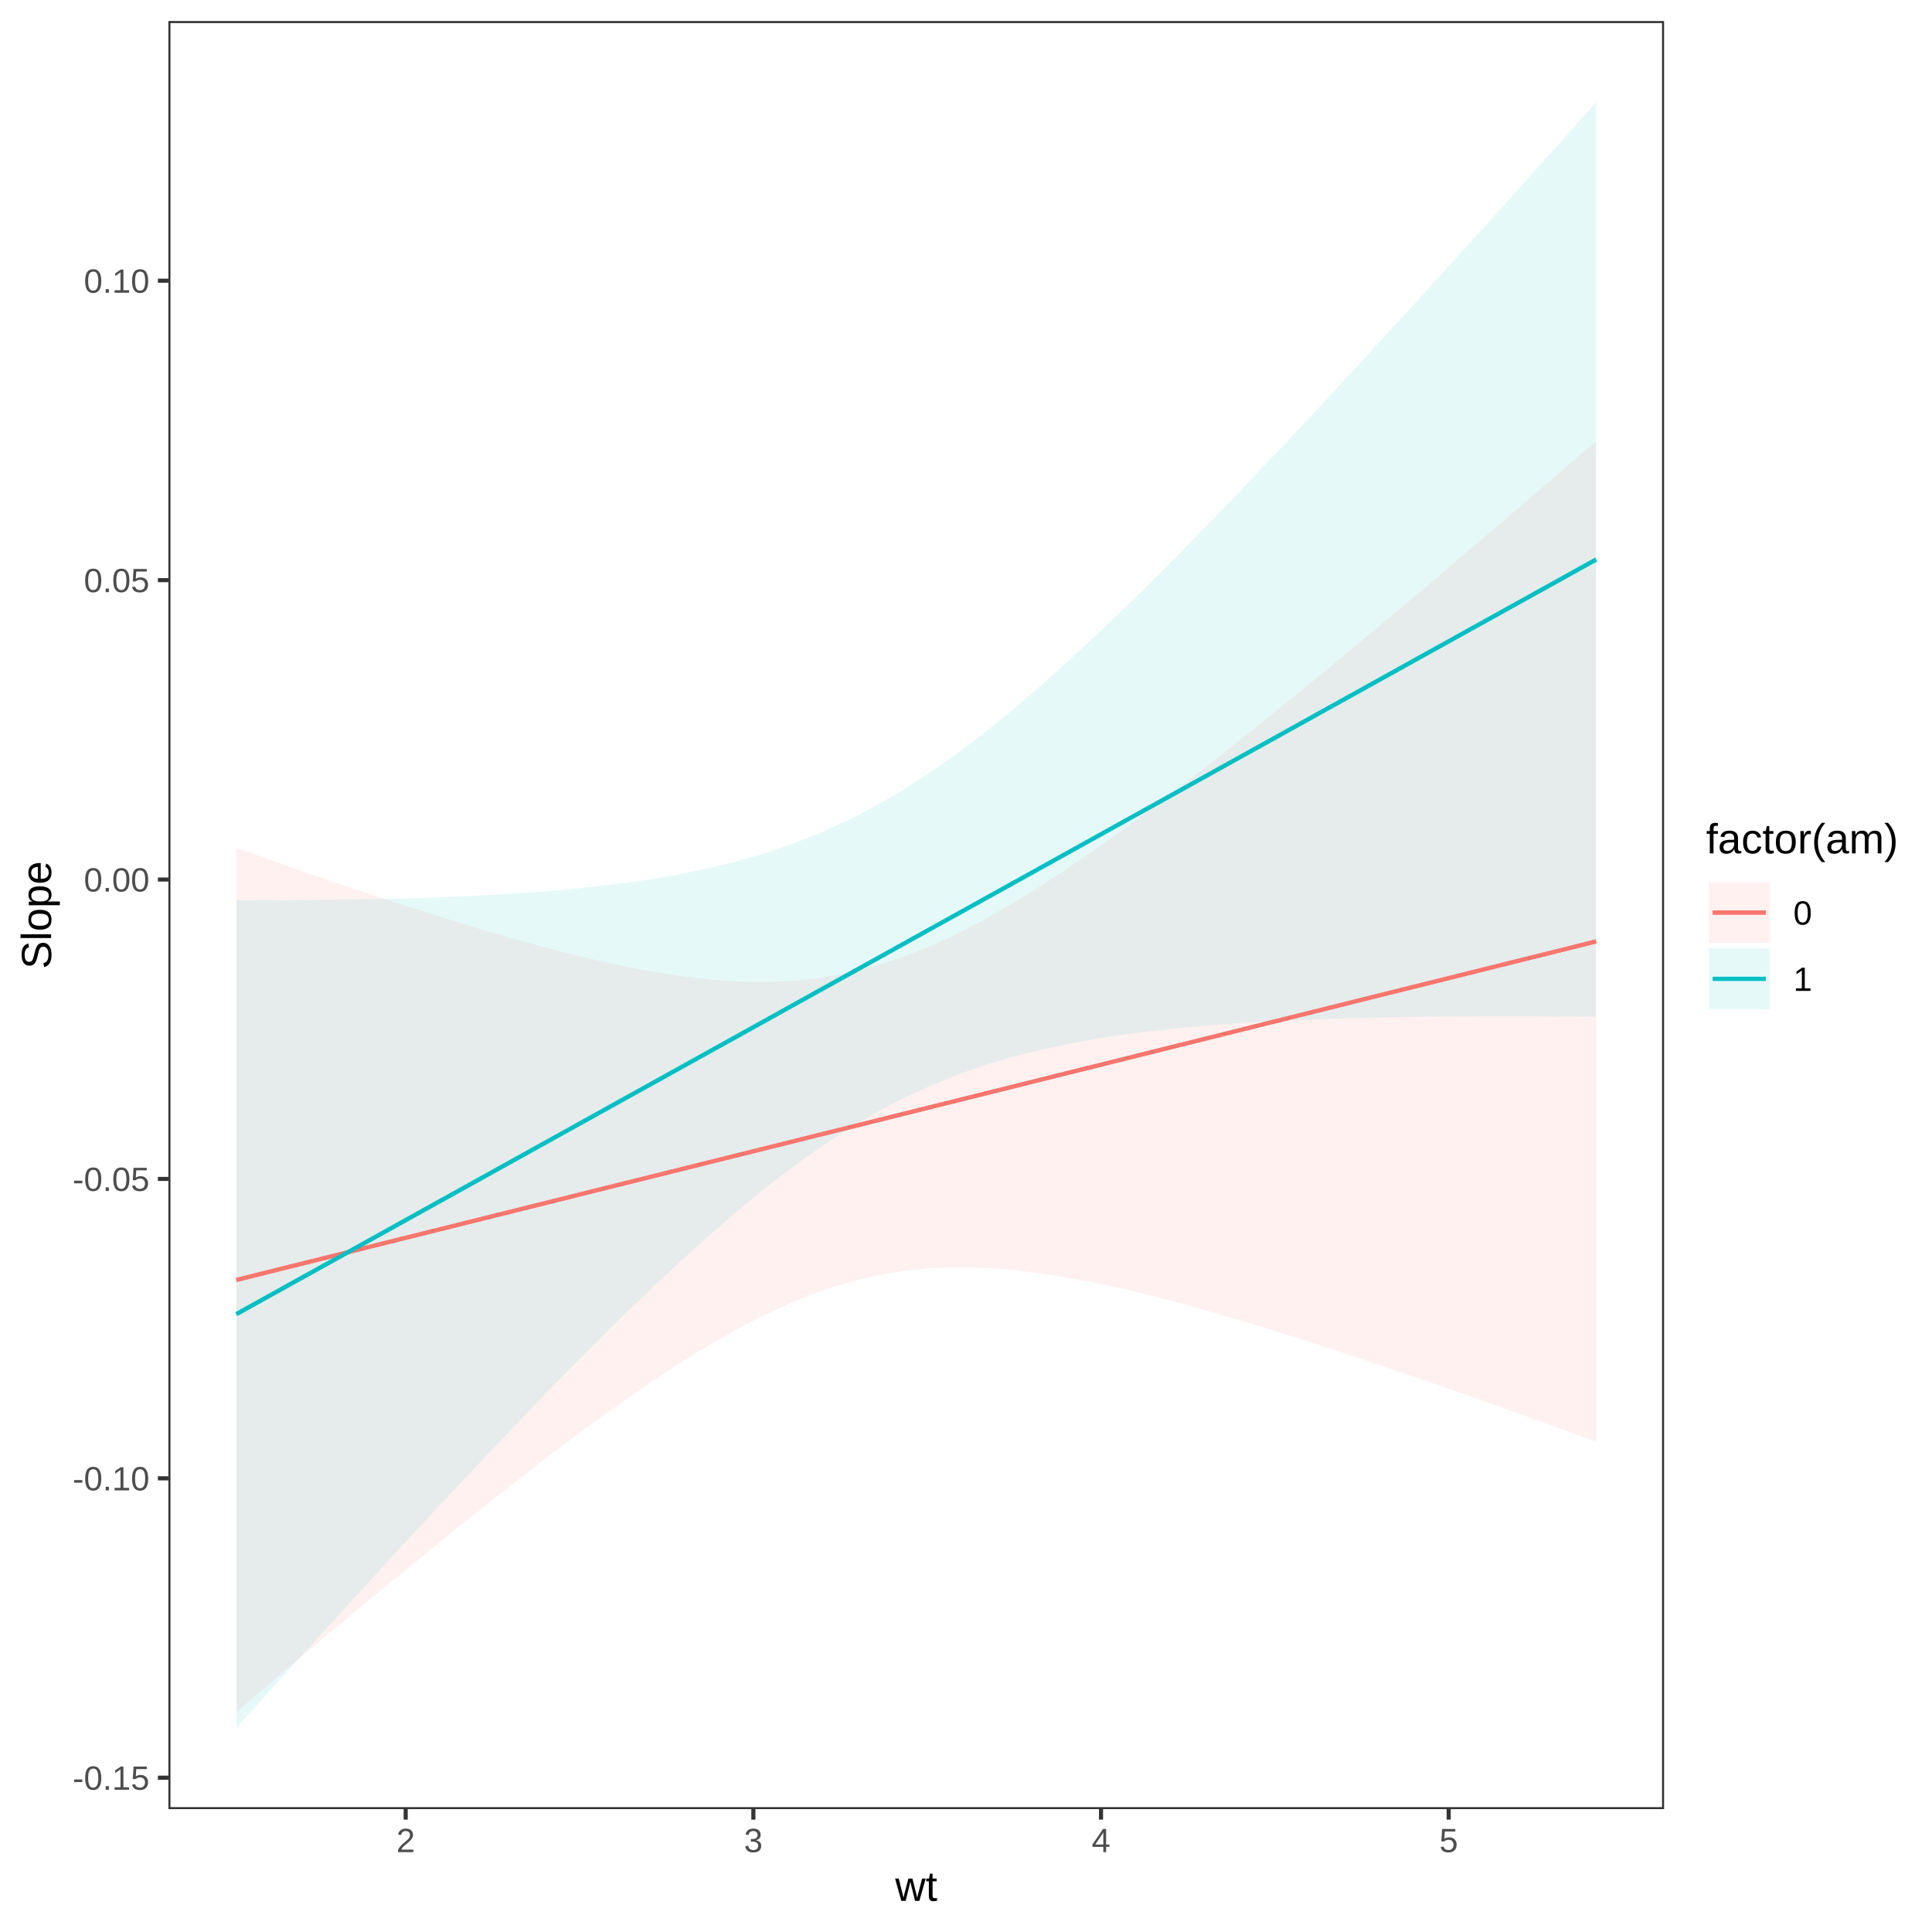
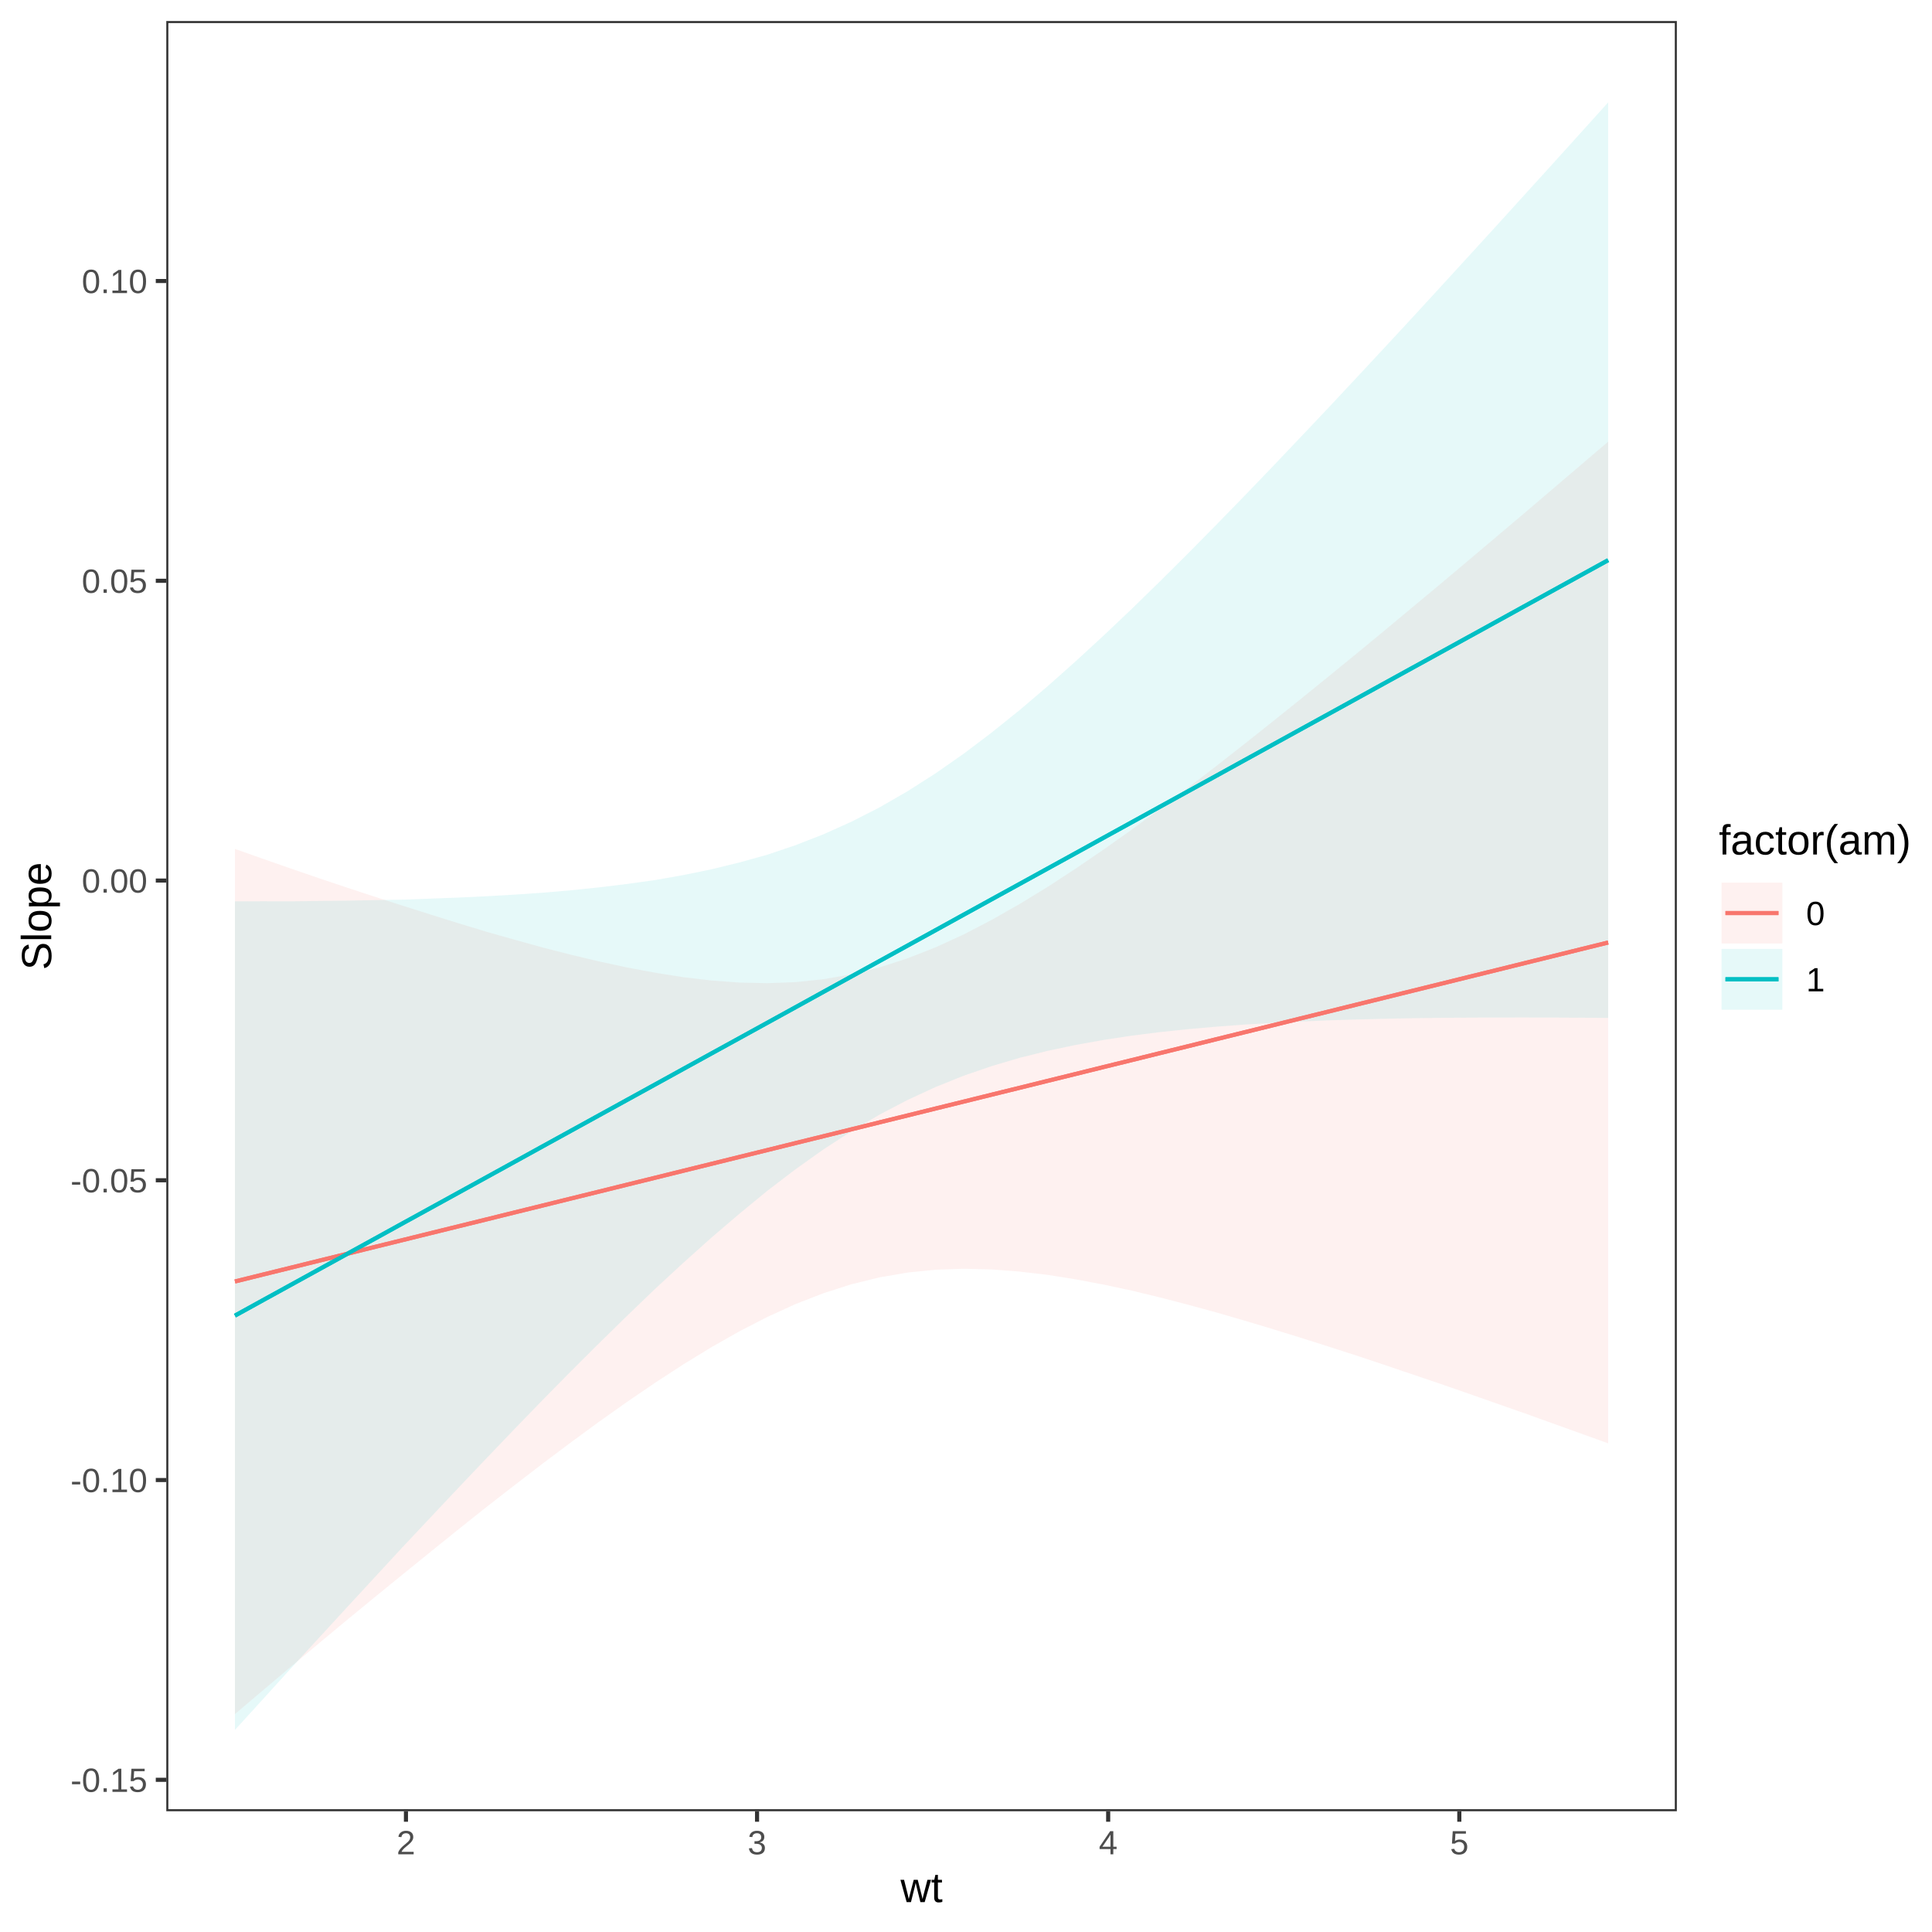
- <svg xmlns="http://www.w3.org/2000/svg" class="svglite" width="504.00pt" height="504.00pt" viewBox="0 0 504.00 504.00">
-   <defs>
-     <style type="text/css">
+ <svg xmlns="http://www.w3.org/2000/svg" width="504.00pt" height="504.00pt" viewBox="0 0 504.00 504.00">
+   <g class="svglite">
+     <defs>
+       <style type="text/css">
    .svglite line, .svglite polyline, .svglite polygon, .svglite path, .svglite rect, .svglite circle {
      fill: none;
      stroke: #000000;
      stroke-linecap: round;
      stroke-linejoin: round;
      stroke-miterlimit: 10.00;
    }
    .svglite text {
      white-space: pre;
    }
+     .svglite g.glyphgroup path {
+       fill: inherit;
+       stroke: none;
+     }
  </style>
-   </defs>
-   <rect width="100%" height="100%" style="stroke: none; fill: #FFFFFF;" />
-   <defs>
-     <clipPath id="cpMC4wMHw1MDQuMDB8MC4wMHw1MDQuMDA=">
-       <rect x="0.00" y="0.00" width="504.00" height="504.00" />
-     </clipPath>
-   </defs>
-   <g clip-path="url(#cpMC4wMHw1MDQuMDB8MC4wMHw1MDQuMDA=)">
-     <rect x="0" y="0.00" width="504.00" height="504.00" style="stroke-width: 1.07; stroke: #FFFFFF; fill: #FFFFFF;" />
-   </g>
-   <defs>
-     <clipPath id="cpNDMuOTN8NDM0LjExfDUuNDh8NDcxLjk1">
-       <rect x="43.93" y="5.48" width="390.18" height="466.47" />
-     </clipPath>
-   </defs>
-   <g clip-path="url(#cpNDMuOTN8NDM0LjExfDUuNDh8NDcxLjk1)">
-     <rect x="43.93" y="5.48" width="390.18" height="466.47" style="stroke-width: 1.07; stroke: none; fill: #FFFFFF;" />
-     <polygon points="61.67,221.19 68.90,223.78 76.14,226.34 83.38,228.84 90.62,231.30 97.86,233.68 105.10,236.03 112.34,238.34 119.58,240.63 126.82,242.84 134.06,244.91 141.29,246.92 148.53,248.79 155.77,250.53 163.01,252.10 170.25,253.47 177.49,254.62 184.73,255.49 191.97,256.03 199.21,256.18 206.44,255.91 213.68,255.15 220.92,253.88 228.16,252.06 235.40,249.71 242.64,246.84 249.88,243.50 257.12,239.70 264.36,235.54 271.59,231.08 278.83,226.32 286.07,221.33 293.31,216.17 300.55,210.79 307.79,205.29 315.03,199.70 322.27,193.98 329.51,188.19 336.75,182.32 343.98,176.40 351.22,170.43 358.46,164.41 365.70,158.33 372.94,152.25 380.18,146.10 387.42,139.94 394.66,133.77 401.90,127.55 409.13,121.32 416.37,115.09 416.37,376.08 409.13,373.46 401.90,370.83 394.66,368.21 387.42,365.65 380.18,363.09 372.94,360.54 365.70,358.08 358.46,355.60 351.22,353.18 343.98,350.82 336.75,348.50 329.51,346.24 322.27,344.06 315.03,341.94 307.79,339.95 300.55,338.05 293.31,336.28 286.07,334.73 278.83,333.35 271.59,332.19 264.36,331.33 257.12,330.78 249.88,330.59 242.64,330.84 235.40,331.59 228.16,332.84 220.92,334.63 213.68,336.96 206.44,339.81 199.21,343.14 191.97,346.90 184.73,351.04 177.49,355.51 170.25,360.27 163.01,365.24 155.77,370.42 148.53,375.77 141.29,381.24 134.06,386.85 126.82,392.53 119.58,398.34 112.34,404.23 105.10,410.16 97.86,416.10 90.62,422.10 83.38,428.16 76.14,434.26 68.90,440.43 61.67,446.62 " style="stroke-width: 0.00; stroke: none; stroke-linecap: butt; fill: #F8766D; fill-opacity: 0.10;" />
-     <polyline points="61.67,221.19 68.90,223.78 76.14,226.34 83.38,228.84 90.62,231.30 97.86,233.68 105.10,236.03 112.34,238.34 119.58,240.63 126.82,242.84 134.06,244.91 141.29,246.92 148.53,248.79 155.77,250.53 163.01,252.10 170.25,253.47 177.49,254.62 184.73,255.49 191.97,256.03 199.21,256.18 206.44,255.91 213.68,255.15 220.92,253.88 228.16,252.06 235.40,249.71 242.64,246.84 249.88,243.50 257.12,239.70 264.36,235.54 271.59,231.08 278.83,226.32 286.07,221.33 293.31,216.17 300.55,210.79 307.79,205.29 315.03,199.70 322.27,193.98 329.51,188.19 336.75,182.32 343.98,176.40 351.22,170.43 358.46,164.41 365.70,158.33 372.94,152.25 380.18,146.10 387.42,139.94 394.66,133.77 401.90,127.55 409.13,121.32 416.37,115.09 " style="stroke-width: 1.07; stroke: none; stroke-linecap: butt;" />
-     <polyline points="416.37,376.08 409.13,373.46 401.90,370.83 394.66,368.21 387.42,365.65 380.18,363.09 372.94,360.54 365.70,358.08 358.46,355.60 351.22,353.18 343.98,350.82 336.75,348.50 329.51,346.24 322.27,344.06 315.03,341.94 307.79,339.95 300.55,338.05 293.31,336.28 286.07,334.73 278.83,333.35 271.59,332.19 264.36,331.33 257.12,330.78 249.88,330.59 242.64,330.84 235.40,331.59 228.16,332.84 220.92,334.63 213.68,336.96 206.44,339.81 199.21,343.14 191.97,346.90 184.73,351.04 177.49,355.51 170.25,360.27 163.01,365.24 155.77,370.42 148.53,375.77 141.29,381.24 134.06,386.85 126.82,392.53 119.58,398.34 112.34,404.23 105.10,410.16 97.86,416.10 90.62,422.10 83.38,428.16 76.14,434.26 68.90,440.43 61.67,446.62 " style="stroke-width: 1.07; stroke: none; stroke-linecap: butt;" />
-     <polygon points="61.67,234.86 68.90,234.84 76.14,234.85 83.38,234.76 90.62,234.68 97.86,234.54 105.10,234.42 112.34,234.15 119.58,233.87 126.82,233.52 134.06,233.10 141.29,232.60 148.53,231.97 155.77,231.21 163.01,230.33 170.25,229.30 177.49,228.02 184.73,226.52 191.97,224.73 199.21,222.70 206.44,220.23 213.68,217.39 220.92,214.10 228.16,210.38 235.40,206.17 242.64,201.51 249.88,196.41 257.12,190.89 264.36,185.01 271.59,178.80 278.83,172.30 286.07,165.58 293.31,158.65 300.55,151.54 307.79,144.27 315.03,136.88 322.27,129.39 329.51,121.79 336.75,114.12 343.98,106.39 351.22,98.58 358.46,90.73 365.70,82.85 372.94,74.90 380.18,66.93 387.42,58.93 394.66,50.90 401.90,42.85 409.13,34.77 416.37,26.68 416.37,265.24 409.13,265.19 401.90,265.14 394.66,265.13 387.42,265.13 380.18,265.17 372.94,265.23 365.70,265.31 358.46,265.46 351.22,265.65 343.98,265.87 336.75,266.19 329.51,266.54 322.27,266.98 315.03,267.53 307.79,268.17 300.55,268.94 293.31,269.85 286.07,270.96 278.83,272.27 271.59,273.81 264.36,275.63 257.12,277.79 249.88,280.30 242.64,283.24 235.40,286.61 228.16,290.43 220.92,294.75 213.68,299.50 206.44,304.69 199.21,310.25 191.97,316.26 184.73,322.51 177.49,329.04 170.25,335.79 163.01,342.80 155.77,349.95 148.53,357.23 141.29,364.63 134.06,372.17 126.82,379.78 119.58,387.46 112.34,395.22 105.10,402.98 97.86,410.90 90.62,418.79 83.38,426.75 76.14,434.69 68.90,442.74 61.67,450.75 " style="stroke-width: 0.00; stroke: none; stroke-linecap: butt; fill: #00BFC4; fill-opacity: 0.10;" />
-     <polyline points="61.67,234.86 68.90,234.84 76.14,234.85 83.38,234.76 90.62,234.68 97.86,234.54 105.10,234.42 112.34,234.15 119.58,233.87 126.82,233.52 134.06,233.10 141.29,232.60 148.53,231.97 155.77,231.21 163.01,230.33 170.25,229.30 177.49,228.02 184.73,226.52 191.97,224.73 199.21,222.70 206.44,220.23 213.68,217.39 220.92,214.10 228.16,210.38 235.40,206.17 242.64,201.51 249.88,196.41 257.12,190.89 264.36,185.01 271.59,178.80 278.83,172.30 286.07,165.58 293.31,158.65 300.55,151.54 307.79,144.27 315.03,136.88 322.27,129.39 329.51,121.79 336.75,114.12 343.98,106.39 351.22,98.58 358.46,90.73 365.70,82.85 372.94,74.90 380.18,66.93 387.42,58.93 394.66,50.90 401.90,42.85 409.13,34.77 416.37,26.68 " style="stroke-width: 1.07; stroke: none; stroke-linecap: butt;" />
-     <polyline points="416.37,265.24 409.13,265.19 401.90,265.14 394.66,265.13 387.42,265.13 380.18,265.17 372.94,265.23 365.70,265.31 358.46,265.46 351.22,265.65 343.98,265.87 336.75,266.19 329.51,266.54 322.27,266.98 315.03,267.53 307.79,268.17 300.55,268.94 293.31,269.85 286.07,270.96 278.83,272.27 271.59,273.81 264.36,275.63 257.12,277.79 249.88,280.30 242.64,283.24 235.40,286.61 228.16,290.43 220.92,294.75 213.68,299.50 206.44,304.69 199.21,310.25 191.97,316.26 184.73,322.51 177.49,329.04 170.25,335.79 163.01,342.80 155.77,349.95 148.53,357.23 141.29,364.63 134.06,372.17 126.82,379.78 119.58,387.46 112.34,395.22 105.10,402.98 97.86,410.90 90.62,418.79 83.38,426.75 76.14,434.69 68.90,442.74 61.67,450.75 " style="stroke-width: 1.07; stroke: none; stroke-linecap: butt;" />
-     <polyline points="61.67,333.91 68.90,332.10 76.14,330.30 83.38,328.50 90.62,326.70 97.86,324.89 105.10,323.09 112.34,321.29 119.58,319.49 126.82,317.68 134.06,315.88 141.29,314.08 148.53,312.28 155.77,310.47 163.01,308.67 170.25,306.87 177.49,305.07 184.73,303.26 191.97,301.46 199.21,299.66 206.44,297.86 213.68,296.05 220.92,294.25 228.16,292.45 235.40,290.65 242.64,288.84 249.88,287.04 257.12,285.24 264.36,283.44 271.59,281.63 278.83,279.83 286.07,278.03 293.31,276.23 300.55,274.42 307.79,272.62 315.03,270.82 322.27,269.02 329.51,267.21 336.75,265.41 343.98,263.61 351.22,261.81 358.46,260.00 365.70,258.20 372.94,256.40 380.18,254.60 387.42,252.79 394.66,250.99 401.90,249.19 409.13,247.39 416.37,245.58 " style="stroke-width: 1.07; stroke: #F8766D; stroke-linecap: butt;" />
-     <polyline points="61.67,342.81 68.90,338.79 76.14,334.77 83.38,330.75 90.62,326.74 97.86,322.72 105.10,318.70 112.34,314.68 119.58,310.67 126.82,306.65 134.06,302.63 141.29,298.62 148.53,294.60 155.77,290.58 163.01,286.56 170.25,282.55 177.49,278.53 184.73,274.51 191.97,270.50 199.21,266.48 206.44,262.46 213.68,258.44 220.92,254.43 228.16,250.41 235.40,246.39 242.64,242.37 249.88,238.36 257.12,234.34 264.36,230.32 271.59,226.31 278.83,222.29 286.07,218.27 293.31,214.25 300.55,210.24 307.79,206.22 315.03,202.20 322.27,198.18 329.51,194.17 336.75,190.15 343.98,186.13 351.22,182.12 358.46,178.10 365.70,174.08 372.94,170.06 380.18,166.05 387.42,162.03 394.66,158.01 401.90,154.00 409.13,149.98 416.37,145.96 " style="stroke-width: 1.07; stroke: #00BFC4; stroke-linecap: butt;" />
-     <polyline points="61.67,333.91 68.90,332.10 76.14,330.30 83.38,328.50 90.62,326.70 97.86,324.89 105.10,323.09 112.34,321.29 119.58,319.49 126.82,317.68 134.06,315.88 141.29,314.08 148.53,312.28 155.77,310.47 163.01,308.67 170.25,306.87 177.49,305.07 184.73,303.26 191.97,301.46 199.21,299.66 206.44,297.86 213.68,296.05 220.92,294.25 228.16,292.45 235.40,290.65 242.64,288.84 249.88,287.04 257.12,285.24 264.36,283.44 271.59,281.63 278.83,279.83 286.07,278.03 293.31,276.23 300.55,274.42 307.79,272.62 315.03,270.82 322.27,269.02 329.51,267.21 336.75,265.41 343.98,263.61 351.22,261.81 358.46,260.00 365.70,258.20 372.94,256.40 380.18,254.60 387.42,252.79 394.66,250.99 401.90,249.19 409.13,247.39 416.37,245.58 " style="stroke-width: 1.07; stroke: #F8766D; stroke-linecap: butt;" />
-     <polyline points="61.67,342.81 68.90,338.79 76.14,334.77 83.38,330.75 90.62,326.74 97.86,322.72 105.10,318.70 112.34,314.68 119.58,310.67 126.82,306.65 134.06,302.63 141.29,298.62 148.53,294.60 155.77,290.58 163.01,286.56 170.25,282.55 177.49,278.53 184.73,274.51 191.97,270.50 199.21,266.48 206.44,262.46 213.68,258.44 220.92,254.43 228.16,250.41 235.40,246.39 242.64,242.37 249.88,238.36 257.12,234.34 264.36,230.32 271.59,226.31 278.83,222.29 286.07,218.27 293.31,214.25 300.55,210.24 307.79,206.22 315.03,202.20 322.27,198.18 329.51,194.17 336.75,190.15 343.98,186.13 351.22,182.12 358.46,178.10 365.70,174.08 372.94,170.06 380.18,166.05 387.42,162.03 394.66,158.01 401.90,154.00 409.13,149.98 416.37,145.96 " style="stroke-width: 1.07; stroke: #00BFC4; stroke-linecap: butt;" />
-     <rect x="43.93" y="5.48" width="390.18" height="466.47" style="stroke-width: 1.07; stroke: #333333;" />
-   </g>
-   <g clip-path="url(#cpMC4wMHw1MDQuMDB8MC4wMHw1MDQuMDA=)">
-     <text x="39.00" y="466.89" text-anchor="end" style="font-size: 8.80px;fill: #4D4D4D; font-family: &quot;Liberation Sans&quot;;" textLength="20.28px" lengthAdjust="spacingAndGlyphs">-0.15</text>
-     <text x="39.00" y="388.79" text-anchor="end" style="font-size: 8.80px;fill: #4D4D4D; font-family: &quot;Liberation Sans&quot;;" textLength="20.28px" lengthAdjust="spacingAndGlyphs">-0.10</text>
-     <text x="39.00" y="310.69" text-anchor="end" style="font-size: 8.80px;fill: #4D4D4D; font-family: &quot;Liberation Sans&quot;;" textLength="20.28px" lengthAdjust="spacingAndGlyphs">-0.05</text>
-     <text x="39.00" y="232.58" text-anchor="end" style="font-size: 8.80px;fill: #4D4D4D; font-family: &quot;Liberation Sans&quot;;" textLength="17.45px" lengthAdjust="spacingAndGlyphs">0.00</text>
-     <text x="39.00" y="154.48" text-anchor="end" style="font-size: 8.80px;fill: #4D4D4D; font-family: &quot;Liberation Sans&quot;;" textLength="17.45px" lengthAdjust="spacingAndGlyphs">0.05</text>
-     <text x="39.00" y="76.37" text-anchor="end" style="font-size: 8.80px;fill: #4D4D4D; font-family: &quot;Liberation Sans&quot;;" textLength="17.45px" lengthAdjust="spacingAndGlyphs">0.10</text>
-     <polyline points="41.19,463.75 43.93,463.75 " style="stroke-width: 1.07; stroke: #333333; stroke-linecap: butt;" />
-     <polyline points="41.19,385.65 43.93,385.65 " style="stroke-width: 1.07; stroke: #333333; stroke-linecap: butt;" />
-     <polyline points="41.19,307.54 43.93,307.54 " style="stroke-width: 1.07; stroke: #333333; stroke-linecap: butt;" />
-     <polyline points="41.19,229.44 43.93,229.44 " style="stroke-width: 1.07; stroke: #333333; stroke-linecap: butt;" />
-     <polyline points="41.19,151.34 43.93,151.34 " style="stroke-width: 1.07; stroke: #333333; stroke-linecap: butt;" />
-     <polyline points="41.19,73.23 43.93,73.23 " style="stroke-width: 1.07; stroke: #333333; stroke-linecap: butt;" />
-     <polyline points="105.83,474.69 105.83,471.95 " style="stroke-width: 1.07; stroke: #333333; stroke-linecap: butt;" />
-     <polyline points="196.53,474.69 196.53,471.95 " style="stroke-width: 1.07; stroke: #333333; stroke-linecap: butt;" />
-     <polyline points="287.22,474.69 287.22,471.95 " style="stroke-width: 1.07; stroke: #333333; stroke-linecap: butt;" />
-     <polyline points="377.92,474.69 377.92,471.95 " style="stroke-width: 1.07; stroke: #333333; stroke-linecap: butt;" />
-     <text x="105.83" y="483.17" text-anchor="middle" style="font-size: 8.80px;fill: #4D4D4D; font-family: &quot;Liberation Sans&quot;;" textLength="5.03px" lengthAdjust="spacingAndGlyphs">2</text>
-     <text x="196.53" y="483.17" text-anchor="middle" style="font-size: 8.80px;fill: #4D4D4D; font-family: &quot;Liberation Sans&quot;;" textLength="5.03px" lengthAdjust="spacingAndGlyphs">3</text>
-     <text x="287.22" y="483.17" text-anchor="middle" style="font-size: 8.80px;fill: #4D4D4D; font-family: &quot;Liberation Sans&quot;;" textLength="5.03px" lengthAdjust="spacingAndGlyphs">4</text>
-     <text x="377.92" y="483.17" text-anchor="middle" style="font-size: 8.80px;fill: #4D4D4D; font-family: &quot;Liberation Sans&quot;;" textLength="5.03px" lengthAdjust="spacingAndGlyphs">5</text>
-     <text x="239.02" y="495.88" text-anchor="middle" style="font-size: 11.00px; font-family: &quot;Liberation Sans&quot;;" textLength="12.62px" lengthAdjust="spacingAndGlyphs">wt</text>
-     <text transform="translate(13.33,238.71) rotate(-90)" text-anchor="middle" style="font-size: 11.00px; font-family: &quot;Liberation Sans&quot;;" textLength="28.50px" lengthAdjust="spacingAndGlyphs">Slope</text>
-     <rect x="445.07" y="213.45" width="53.45" height="50.54" style="stroke-width: 1.07; stroke: none; fill: #FFFFFF;" />
-     <text x="445.07" y="222.62" style="font-size: 11.00px; font-family: &quot;Liberation Sans&quot;;" textLength="53.45px" lengthAdjust="spacingAndGlyphs">factor(am)</text>
-     <rect x="445.07" y="229.42" width="17.28" height="17.28" style="stroke-width: 1.07; stroke: none; fill: #FFFFFF;" />
-     <rect x="445.78" y="230.13" width="15.86" height="15.86" style="stroke-width: 1.07; stroke: none; stroke-linecap: butt; stroke-linejoin: miter; fill: #F8766D; fill-opacity: 0.10;" />
-     <line x1="446.80" y1="238.06" x2="460.62" y2="238.06" style="stroke-width: 1.07; stroke: #F8766D; stroke-linecap: butt;" />
-     <line x1="446.80" y1="238.06" x2="460.62" y2="238.06" style="stroke-width: 1.07; stroke: #F8766D; stroke-linecap: butt;" />
-     <rect x="445.07" y="246.70" width="17.28" height="17.28" style="stroke-width: 1.07; stroke: none; fill: #FFFFFF;" />
-     <rect x="445.78" y="247.41" width="15.86" height="15.86" style="stroke-width: 1.07; stroke: none; stroke-linecap: butt; stroke-linejoin: miter; fill: #00BFC4; fill-opacity: 0.10;" />
-     <line x1="446.80" y1="255.34" x2="460.62" y2="255.34" style="stroke-width: 1.07; stroke: #00BFC4; stroke-linecap: butt;" />
-     <line x1="446.80" y1="255.34" x2="460.62" y2="255.34" style="stroke-width: 1.07; stroke: #00BFC4; stroke-linecap: butt;" />
-     <text x="467.83" y="241.21" style="font-size: 8.80px; font-family: &quot;Liberation Sans&quot;;" textLength="5.03px" lengthAdjust="spacingAndGlyphs">0</text>
-     <text x="467.83" y="258.49" style="font-size: 8.80px; font-family: &quot;Liberation Sans&quot;;" textLength="5.03px" lengthAdjust="spacingAndGlyphs">1</text>
+     </defs>
+     <rect width="100%" height="100%" style="stroke: none; fill: #FFFFFF;" />
+     <defs>
+       <clipPath id="cpMC4wMHw1MDQuMDB8MC4wMHw1MDQuMDA=">
+         <rect x="0.00" y="0.00" width="504.00" height="504.00" />
+       </clipPath>
+     </defs>
+     <g clip-path="url(#cpMC4wMHw1MDQuMDB8MC4wMHw1MDQuMDA=)">
+       <rect x="0" y="0.00" width="504.00" height="504.00" style="stroke-width: 1.07; stroke: #FFFFFF; fill: #FFFFFF;" />
+     </g>
+     <defs>
+       <clipPath id="cpNDMuMzh8NDM3LjQ0fDUuNDh8NDcyLjUw">
+         <rect x="43.38" y="5.48" width="394.06" height="467.02" />
+       </clipPath>
+     </defs>
+     <g clip-path="url(#cpNDMuMzh8NDM3LjQ0fDUuNDh8NDcyLjUw)">
+       <rect x="43.38" y="5.48" width="394.06" height="467.02" style="stroke-width: 1.07; stroke: none; fill: #FFFFFF;" />
+       <polygon points="61.29,221.45 68.60,224.04 75.91,226.60 83.22,229.10 90.53,231.56 97.84,233.96 105.15,236.30 112.47,238.62 119.78,240.91 127.09,243.12 134.40,245.19 141.71,247.21 149.02,249.08 156.33,250.82 163.64,252.40 170.95,253.76 178.26,254.92 185.57,255.78 192.89,256.32 200.20,256.48 207.51,256.21 214.82,255.44 222.13,254.17 229.44,252.36 236.75,250.00 244.06,247.13 251.37,243.78 258.68,239.98 266.00,235.82 273.31,231.35 280.62,226.58 287.93,221.59 295.24,216.42 302.55,211.04 309.86,205.53 317.17,199.93 324.48,194.20 331.79,188.40 339.10,182.53 346.42,176.60 353.73,170.63 361.04,164.60 368.35,158.51 375.66,152.43 382.97,146.27 390.28,140.10 397.59,133.92 404.90,127.69 412.21,121.45 419.52,115.22 419.52,376.52 412.21,373.89 404.90,371.27 397.59,368.64 390.28,366.08 382.97,363.51 375.66,360.97 368.35,358.50 361.04,356.02 353.73,353.59 346.42,351.23 339.10,348.91 331.79,346.65 324.48,344.46 317.17,342.34 309.86,340.35 302.55,338.45 295.24,336.68 287.93,335.12 280.62,333.74 273.31,332.58 266.00,331.72 258.68,331.16 251.37,330.98 244.06,331.23 236.75,331.97 229.44,333.23 222.13,335.02 214.82,337.36 207.51,340.20 200.20,343.54 192.89,347.30 185.57,351.45 178.26,355.93 170.95,360.69 163.64,365.67 156.33,370.85 149.02,376.21 141.71,381.69 134.40,387.31 127.09,392.99 119.78,398.81 112.47,404.71 105.15,410.64 97.84,416.59 90.53,422.59 83.22,428.67 75.91,434.77 68.60,440.95 61.29,447.15 " style="stroke-width: 0.00; stroke: none; stroke-linecap: butt; fill: #F8766D; fill-opacity: 0.10;" />
+       <polyline points="61.29,221.45 68.60,224.04 75.91,226.60 83.22,229.10 90.53,231.56 97.84,233.96 105.15,236.30 112.47,238.62 119.78,240.91 127.09,243.12 134.40,245.19 141.71,247.21 149.02,249.08 156.33,250.82 163.64,252.40 170.95,253.76 178.26,254.92 185.57,255.78 192.89,256.32 200.20,256.48 207.51,256.21 214.82,255.44 222.13,254.17 229.44,252.36 236.75,250.00 244.06,247.13 251.37,243.78 258.68,239.98 266.00,235.82 273.31,231.35 280.62,226.58 287.93,221.59 295.24,216.42 302.55,211.04 309.86,205.53 317.17,199.93 324.48,194.20 331.79,188.40 339.10,182.53 346.42,176.60 353.73,170.63 361.04,164.60 368.35,158.51 375.66,152.43 382.97,146.27 390.28,140.10 397.59,133.92 404.90,127.69 412.21,121.45 419.52,115.22 " style="stroke-width: 1.07; stroke: none; stroke-linecap: butt;" />
+       <polyline points="419.52,376.52 412.21,373.89 404.90,371.27 397.59,368.64 390.28,366.08 382.97,363.51 375.66,360.97 368.35,358.50 361.04,356.02 353.73,353.59 346.42,351.23 339.10,348.91 331.79,346.65 324.48,344.46 317.17,342.34 309.86,340.35 302.55,338.45 295.24,336.68 287.93,335.12 280.62,333.74 273.31,332.58 266.00,331.72 258.68,331.16 251.37,330.98 244.06,331.23 236.75,331.97 229.44,333.23 222.13,335.02 214.82,337.36 207.51,340.20 200.20,343.54 192.89,347.30 185.57,351.45 178.26,355.93 170.95,360.69 163.64,365.67 156.33,370.85 149.02,376.21 141.71,381.69 134.40,387.31 127.09,392.99 119.78,398.81 112.47,404.71 105.15,410.64 97.84,416.59 90.53,422.59 83.22,428.67 75.91,434.77 68.60,440.95 61.29,447.15 " style="stroke-width: 1.07; stroke: none; stroke-linecap: butt;" />
+       <polygon points="61.29,235.14 68.60,235.11 75.91,235.13 83.22,235.03 90.53,234.95 97.84,234.81 105.15,234.69 112.47,234.42 119.78,234.14 127.09,233.79 134.40,233.37 141.71,232.87 149.02,232.24 156.33,231.48 163.64,230.59 170.95,229.57 178.26,228.28 185.57,226.78 192.89,224.99 200.20,222.96 207.51,220.49 214.82,217.64 222.13,214.35 229.44,210.63 236.75,206.41 244.06,201.74 251.37,196.64 258.68,191.11 266.00,185.23 273.31,179.01 280.62,172.50 287.93,165.77 295.24,158.84 302.55,151.71 309.86,144.44 317.17,137.03 324.48,129.53 331.79,121.93 339.10,114.24 346.42,106.51 353.73,98.69 361.04,90.84 368.35,82.95 375.66,74.99 382.97,67.00 390.28,59.00 397.59,50.95 404.90,42.90 412.21,34.81 419.52,26.71 419.52,265.55 412.21,265.49 404.90,265.45 397.59,265.43 390.28,265.44 382.97,265.47 375.66,265.53 368.35,265.62 361.04,265.77 353.73,265.96 346.42,266.18 339.10,266.50 331.79,266.86 324.48,267.29 317.17,267.84 309.86,268.48 302.55,269.25 295.24,270.17 287.93,271.28 280.62,272.59 273.31,274.13 266.00,275.95 258.68,278.12 251.37,280.63 244.06,283.57 236.75,286.95 229.44,290.77 222.13,295.10 214.82,299.84 207.51,305.04 200.20,310.62 192.89,316.63 185.57,322.88 178.26,329.43 170.95,336.18 163.64,343.20 156.33,350.36 149.02,357.64 141.71,365.06 134.40,372.60 127.09,380.23 119.78,387.92 112.47,395.68 105.15,403.46 97.84,411.38 90.53,419.29 83.22,427.25 75.91,435.20 68.60,443.26 61.29,451.28 " style="stroke-width: 0.00; stroke: none; stroke-linecap: butt; fill: #00BFC4; fill-opacity: 0.10;" />
+       <polyline points="61.29,235.14 68.60,235.11 75.91,235.13 83.22,235.03 90.53,234.95 97.84,234.81 105.15,234.69 112.47,234.42 119.78,234.14 127.09,233.79 134.40,233.37 141.71,232.87 149.02,232.24 156.33,231.48 163.64,230.59 170.95,229.57 178.26,228.28 185.57,226.78 192.89,224.99 200.20,222.96 207.51,220.49 214.82,217.64 222.13,214.35 229.44,210.63 236.75,206.41 244.06,201.74 251.37,196.64 258.68,191.11 266.00,185.23 273.31,179.01 280.62,172.50 287.93,165.77 295.24,158.84 302.55,151.71 309.86,144.44 317.17,137.03 324.48,129.53 331.79,121.93 339.10,114.24 346.42,106.51 353.73,98.69 361.04,90.84 368.35,82.95 375.66,74.99 382.97,67.00 390.28,59.00 397.59,50.95 404.90,42.90 412.21,34.81 419.52,26.71 " style="stroke-width: 1.07; stroke: none; stroke-linecap: butt;" />
+       <polyline points="419.52,265.55 412.21,265.49 404.90,265.45 397.59,265.43 390.28,265.44 382.97,265.47 375.66,265.53 368.35,265.62 361.04,265.77 353.73,265.96 346.42,266.18 339.10,266.50 331.79,266.86 324.48,267.29 317.17,267.84 309.86,268.48 302.55,269.25 295.24,270.17 287.93,271.28 280.62,272.59 273.31,274.13 266.00,275.95 258.68,278.12 251.37,280.63 244.06,283.57 236.75,286.95 229.44,290.77 222.13,295.10 214.82,299.84 207.51,305.04 200.20,310.62 192.89,316.63 185.57,322.88 178.26,329.43 170.95,336.18 163.64,343.20 156.33,350.36 149.02,357.64 141.71,365.06 134.40,372.60 127.09,380.23 119.78,387.92 112.47,395.68 105.15,403.46 97.84,411.38 90.53,419.29 83.22,427.25 75.91,435.20 68.60,443.26 61.29,451.28 " style="stroke-width: 1.07; stroke: none; stroke-linecap: butt;" />
+       <polyline points="61.29,334.30 68.60,332.49 75.91,330.69 83.22,328.88 90.53,327.08 97.84,325.27 105.15,323.47 112.47,321.66 119.78,319.86 127.09,318.06 134.40,316.25 141.71,314.45 149.02,312.64 156.33,310.84 163.64,309.03 170.95,307.23 178.26,305.42 185.57,303.62 192.89,301.81 200.20,300.01 207.51,298.20 214.82,296.40 222.13,294.60 229.44,292.79 236.75,290.99 244.06,289.18 251.37,287.38 258.68,285.57 266.00,283.77 273.31,281.96 280.62,280.16 287.93,278.35 295.24,276.55 302.55,274.74 309.86,272.94 317.17,271.13 324.48,269.33 331.79,267.53 339.10,265.72 346.42,263.92 353.73,262.11 361.04,260.31 368.35,258.50 375.66,256.70 382.97,254.89 390.28,253.09 397.59,251.28 404.90,249.48 412.21,247.67 419.52,245.87 " style="stroke-width: 1.07; stroke: #F8766D; stroke-linecap: butt;" />
+       <polyline points="61.29,343.21 68.60,339.18 75.91,335.16 83.22,331.14 90.53,327.12 97.84,323.10 105.15,319.07 112.47,315.05 119.78,311.03 127.09,307.01 134.40,302.99 141.71,298.96 149.02,294.94 156.33,290.92 163.64,286.90 170.95,282.88 178.26,278.85 185.57,274.83 192.89,270.81 200.20,266.79 207.51,262.77 214.82,258.74 222.13,254.72 229.44,250.70 236.75,246.68 244.06,242.66 251.37,238.63 258.68,234.61 266.00,230.59 273.31,226.57 280.62,222.55 287.93,218.52 295.24,214.50 302.55,210.48 309.86,206.46 317.17,202.44 324.48,198.41 331.79,194.39 339.10,190.37 346.42,186.35 353.73,182.33 361.04,178.30 368.35,174.28 375.66,170.26 382.97,166.24 390.28,162.22 397.59,158.19 404.90,154.17 412.21,150.15 419.52,146.13 " style="stroke-width: 1.07; stroke: #00BFC4; stroke-linecap: butt;" />
+       <polyline points="61.29,334.30 68.60,332.49 75.91,330.69 83.22,328.88 90.53,327.08 97.84,325.27 105.15,323.47 112.47,321.66 119.78,319.86 127.09,318.06 134.40,316.25 141.71,314.45 149.02,312.64 156.33,310.84 163.64,309.03 170.95,307.23 178.26,305.42 185.57,303.62 192.89,301.81 200.20,300.01 207.51,298.20 214.82,296.40 222.13,294.60 229.44,292.79 236.75,290.99 244.06,289.18 251.37,287.38 258.68,285.57 266.00,283.77 273.31,281.96 280.62,280.16 287.93,278.35 295.24,276.55 302.55,274.74 309.86,272.94 317.17,271.13 324.48,269.33 331.79,267.53 339.10,265.72 346.42,263.92 353.73,262.11 361.04,260.31 368.35,258.50 375.66,256.70 382.97,254.89 390.28,253.09 397.59,251.28 404.90,249.48 412.21,247.67 419.52,245.87 " style="stroke-width: 1.07; stroke: #F8766D; stroke-linecap: butt;" />
+       <polyline points="61.29,343.21 68.60,339.18 75.91,335.16 83.22,331.14 90.53,327.12 97.84,323.10 105.15,319.07 112.47,315.05 119.78,311.03 127.09,307.01 134.40,302.99 141.71,298.96 149.02,294.94 156.33,290.92 163.64,286.90 170.95,282.88 178.26,278.85 185.57,274.83 192.89,270.81 200.20,266.79 207.51,262.77 214.82,258.74 222.13,254.72 229.44,250.70 236.75,246.68 244.06,242.66 251.37,238.63 258.68,234.61 266.00,230.59 273.31,226.57 280.62,222.55 287.93,218.52 295.24,214.50 302.55,210.48 309.86,206.46 317.17,202.44 324.48,198.41 331.79,194.39 339.10,190.37 346.42,186.35 353.73,182.33 361.04,178.30 368.35,174.28 375.66,170.26 382.97,166.24 390.28,162.22 397.59,158.19 404.90,154.17 412.21,150.15 419.52,146.13 " style="stroke-width: 1.07; stroke: #00BFC4; stroke-linecap: butt;" />
+       <rect x="43.38" y="5.48" width="394.06" height="467.02" style="stroke-width: 1.07; stroke: #333333;" />
+     </g>
+     <g clip-path="url(#cpMC4wMHw1MDQuMDB8MC4wMHw1MDQuMDA=)">
+       <text x="38.45" y="467.45" text-anchor="end" style="font-size: 8.80px;fill: #4D4D4D; font-family: &quot;Arial&quot;;" textLength="20.03px" lengthAdjust="spacingAndGlyphs">-0.15</text>
+       <text x="38.45" y="389.25" text-anchor="end" style="font-size: 8.80px;fill: #4D4D4D; font-family: &quot;Arial&quot;;" textLength="20.03px" lengthAdjust="spacingAndGlyphs">-0.10</text>
+       <text x="38.45" y="311.05" text-anchor="end" style="font-size: 8.80px;fill: #4D4D4D; font-family: &quot;Arial&quot;;" textLength="20.03px" lengthAdjust="spacingAndGlyphs">-0.05</text>
+       <text x="38.45" y="232.86" text-anchor="end" style="font-size: 8.80px;fill: #4D4D4D; font-family: &quot;Arial&quot;;" textLength="17.11px" lengthAdjust="spacingAndGlyphs">0.00</text>
+       <text x="38.45" y="154.66" text-anchor="end" style="font-size: 8.80px;fill: #4D4D4D; font-family: &quot;Arial&quot;;" textLength="17.11px" lengthAdjust="spacingAndGlyphs">0.05</text>
+       <text x="38.45" y="76.46" text-anchor="end" style="font-size: 8.80px;fill: #4D4D4D; font-family: &quot;Arial&quot;;" textLength="17.11px" lengthAdjust="spacingAndGlyphs">0.10</text>
+       <polyline points="40.64,464.30 43.38,464.30 " style="stroke-width: 1.07; stroke: #333333; stroke-linecap: butt;" />
+       <polyline points="40.64,386.10 43.38,386.10 " style="stroke-width: 1.07; stroke: #333333; stroke-linecap: butt;" />
+       <polyline points="40.64,307.90 43.38,307.90 " style="stroke-width: 1.07; stroke: #333333; stroke-linecap: butt;" />
+       <polyline points="40.64,229.71 43.38,229.71 " style="stroke-width: 1.07; stroke: #333333; stroke-linecap: butt;" />
+       <polyline points="40.64,151.51 43.38,151.51 " style="stroke-width: 1.07; stroke: #333333; stroke-linecap: butt;" />
+       <polyline points="40.64,73.31 43.38,73.31 " style="stroke-width: 1.07; stroke: #333333; stroke-linecap: butt;" />
+       <polyline points="105.90,475.24 105.90,472.50 " style="stroke-width: 1.07; stroke: #333333; stroke-linecap: butt;" />
+       <polyline points="197.49,475.24 197.49,472.50 " style="stroke-width: 1.07; stroke: #333333; stroke-linecap: butt;" />
+       <polyline points="289.09,475.24 289.09,472.50 " style="stroke-width: 1.07; stroke: #333333; stroke-linecap: butt;" />
+       <polyline points="380.69,475.24 380.69,472.50 " style="stroke-width: 1.07; stroke: #333333; stroke-linecap: butt;" />
+       <text x="105.90" y="483.74" text-anchor="middle" style="font-size: 8.80px;fill: #4D4D4D; font-family: &quot;Arial&quot;;" textLength="4.89px" lengthAdjust="spacingAndGlyphs">2</text>
+       <text x="197.49" y="483.74" text-anchor="middle" style="font-size: 8.80px;fill: #4D4D4D; font-family: &quot;Arial&quot;;" textLength="4.89px" lengthAdjust="spacingAndGlyphs">3</text>
+       <text x="289.09" y="483.74" text-anchor="middle" style="font-size: 8.80px;fill: #4D4D4D; font-family: &quot;Arial&quot;;" textLength="4.89px" lengthAdjust="spacingAndGlyphs">4</text>
+       <text x="380.69" y="483.74" text-anchor="middle" style="font-size: 8.80px;fill: #4D4D4D; font-family: &quot;Arial&quot;;" textLength="4.89px" lengthAdjust="spacingAndGlyphs">5</text>
+       <text x="240.41" y="496.20" text-anchor="middle" style="font-size: 11.00px; font-family: &quot;Arial&quot;;" textLength="11.00px" lengthAdjust="spacingAndGlyphs">wt</text>
+       <text transform="translate(13.36,238.99) rotate(-90)" text-anchor="middle" style="font-size: 11.00px; font-family: &quot;Arial&quot;;" textLength="28.16px" lengthAdjust="spacingAndGlyphs">Slope</text>
+       <rect x="448.40" y="213.87" width="50.12" height="50.23" style="stroke-width: 1.07; stroke: none; fill: #FFFFFF;" />
+       <text x="448.40" y="222.91" style="font-size: 11.00px; font-family: &quot;Arial&quot;;" textLength="50.12px" lengthAdjust="spacingAndGlyphs">factor(am)</text>
+       <rect x="448.40" y="229.55" width="17.28" height="17.28" style="stroke-width: 1.07; stroke: none; fill: #FFFFFF;" />
+       <rect x="449.10" y="230.26" width="15.86" height="15.86" style="stroke-width: 1.07; stroke: none; stroke-linecap: butt; stroke-linejoin: miter; fill: #F8766D; fill-opacity: 0.10;" />
+       <line x1="450.12" y1="238.19" x2="463.95" y2="238.19" style="stroke-width: 1.07; stroke: #F8766D; stroke-linecap: butt;" />
+       <line x1="450.12" y1="238.19" x2="463.95" y2="238.19" style="stroke-width: 1.07; stroke: #F8766D; stroke-linecap: butt;" />
+       <rect x="448.40" y="246.83" width="17.28" height="17.28" style="stroke-width: 1.07; stroke: none; fill: #FFFFFF;" />
+       <rect x="449.10" y="247.54" width="15.86" height="15.86" style="stroke-width: 1.07; stroke: none; stroke-linecap: butt; stroke-linejoin: miter; fill: #00BFC4; fill-opacity: 0.10;" />
+       <line x1="450.12" y1="255.47" x2="463.95" y2="255.47" style="stroke-width: 1.07; stroke: #00BFC4; stroke-linecap: butt;" />
+       <line x1="450.12" y1="255.47" x2="463.95" y2="255.47" style="stroke-width: 1.07; stroke: #00BFC4; stroke-linecap: butt;" />
+       <text x="471.16" y="241.34" style="font-size: 8.80px; font-family: &quot;Arial&quot;;" textLength="4.89px" lengthAdjust="spacingAndGlyphs">0</text>
+       <text x="471.16" y="258.62" style="font-size: 8.80px; font-family: &quot;Arial&quot;;" textLength="4.89px" lengthAdjust="spacingAndGlyphs">1</text>
+     </g>
  </g>
</svg>
